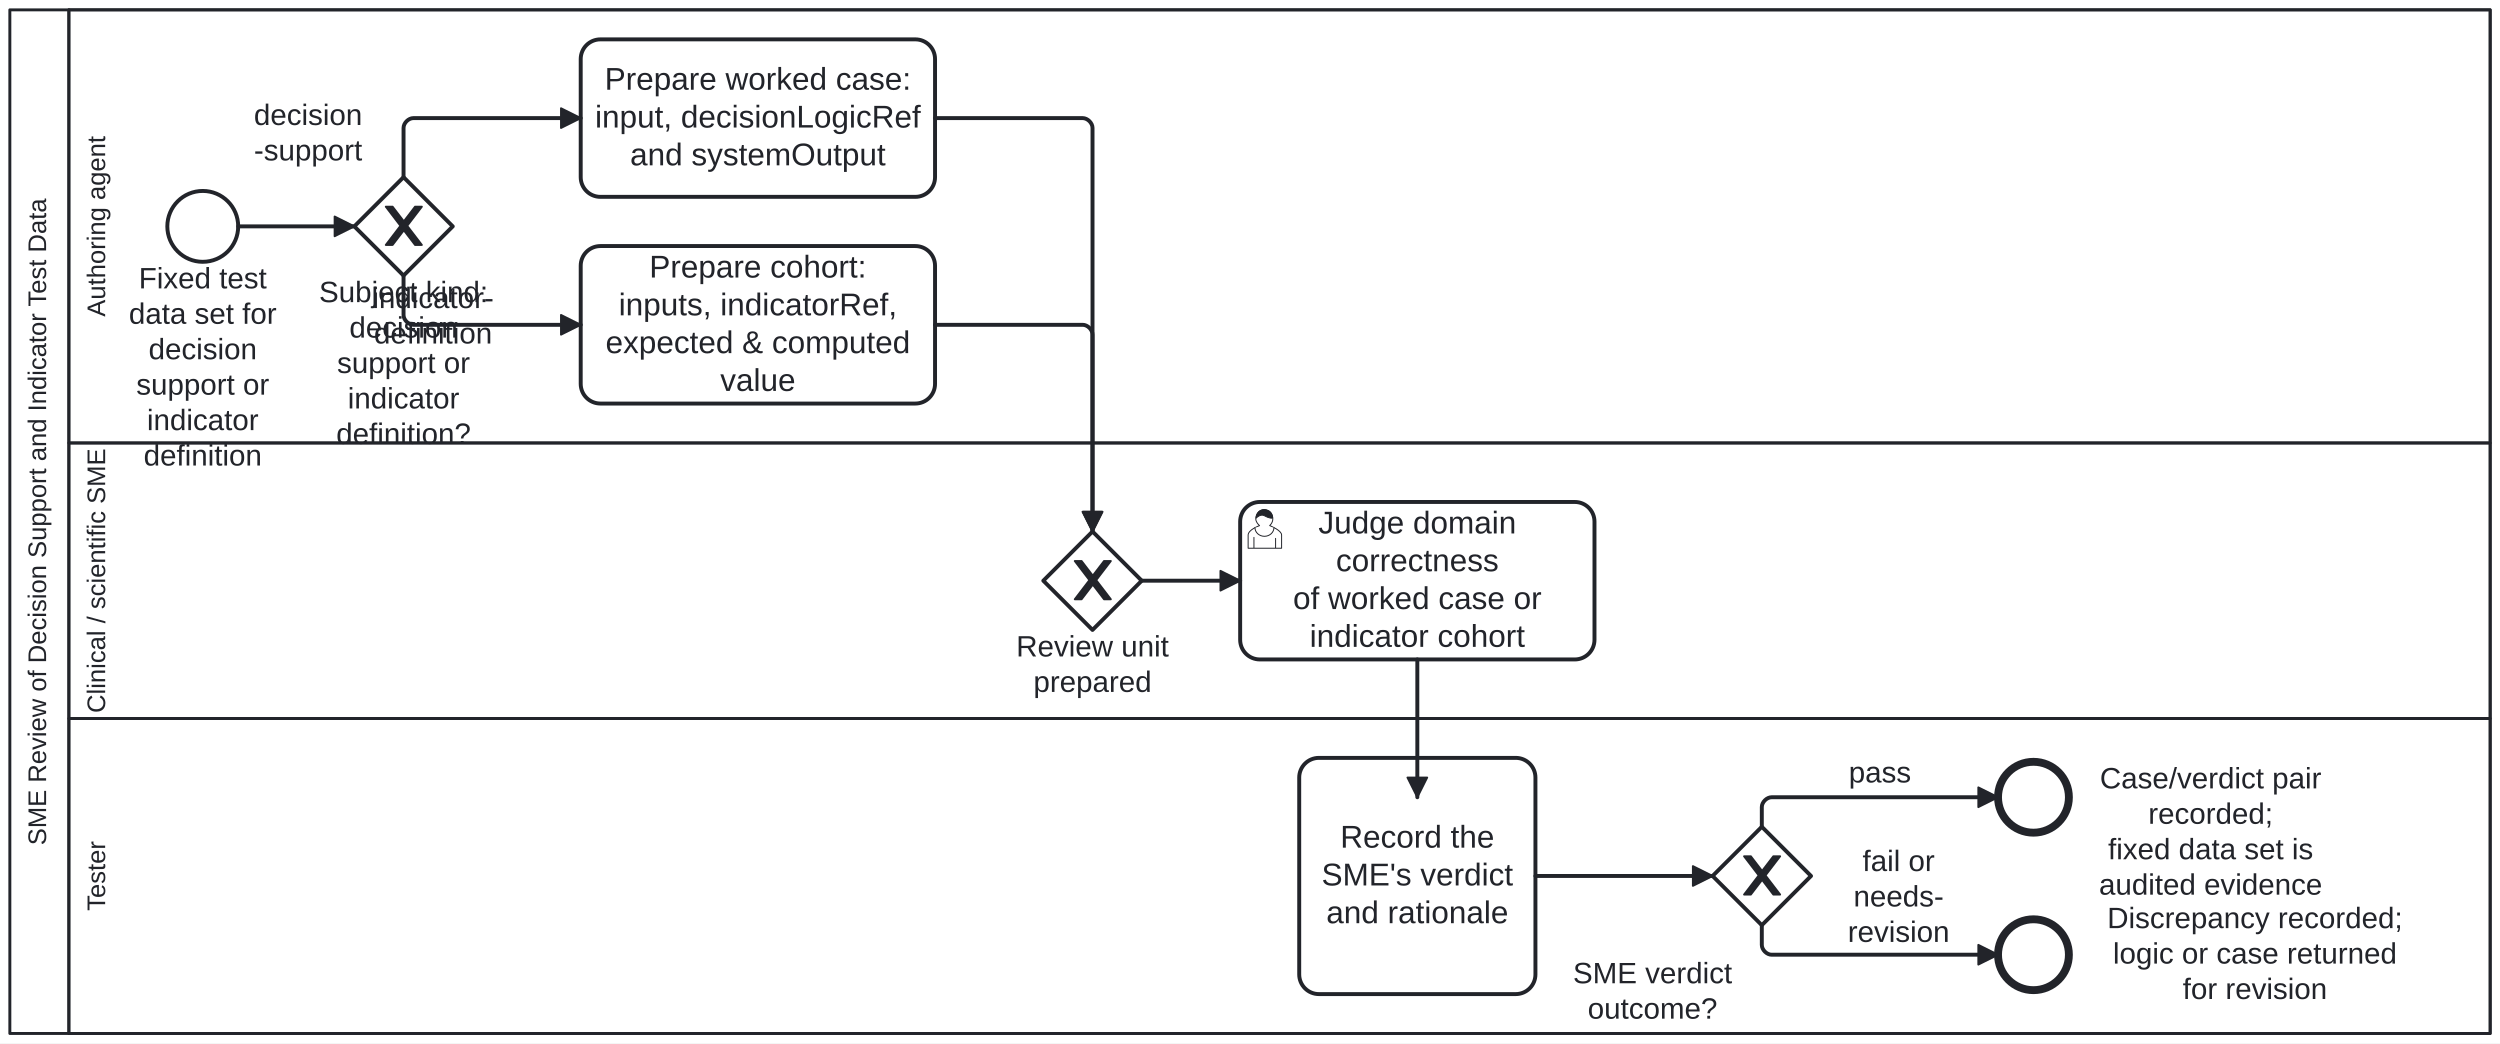
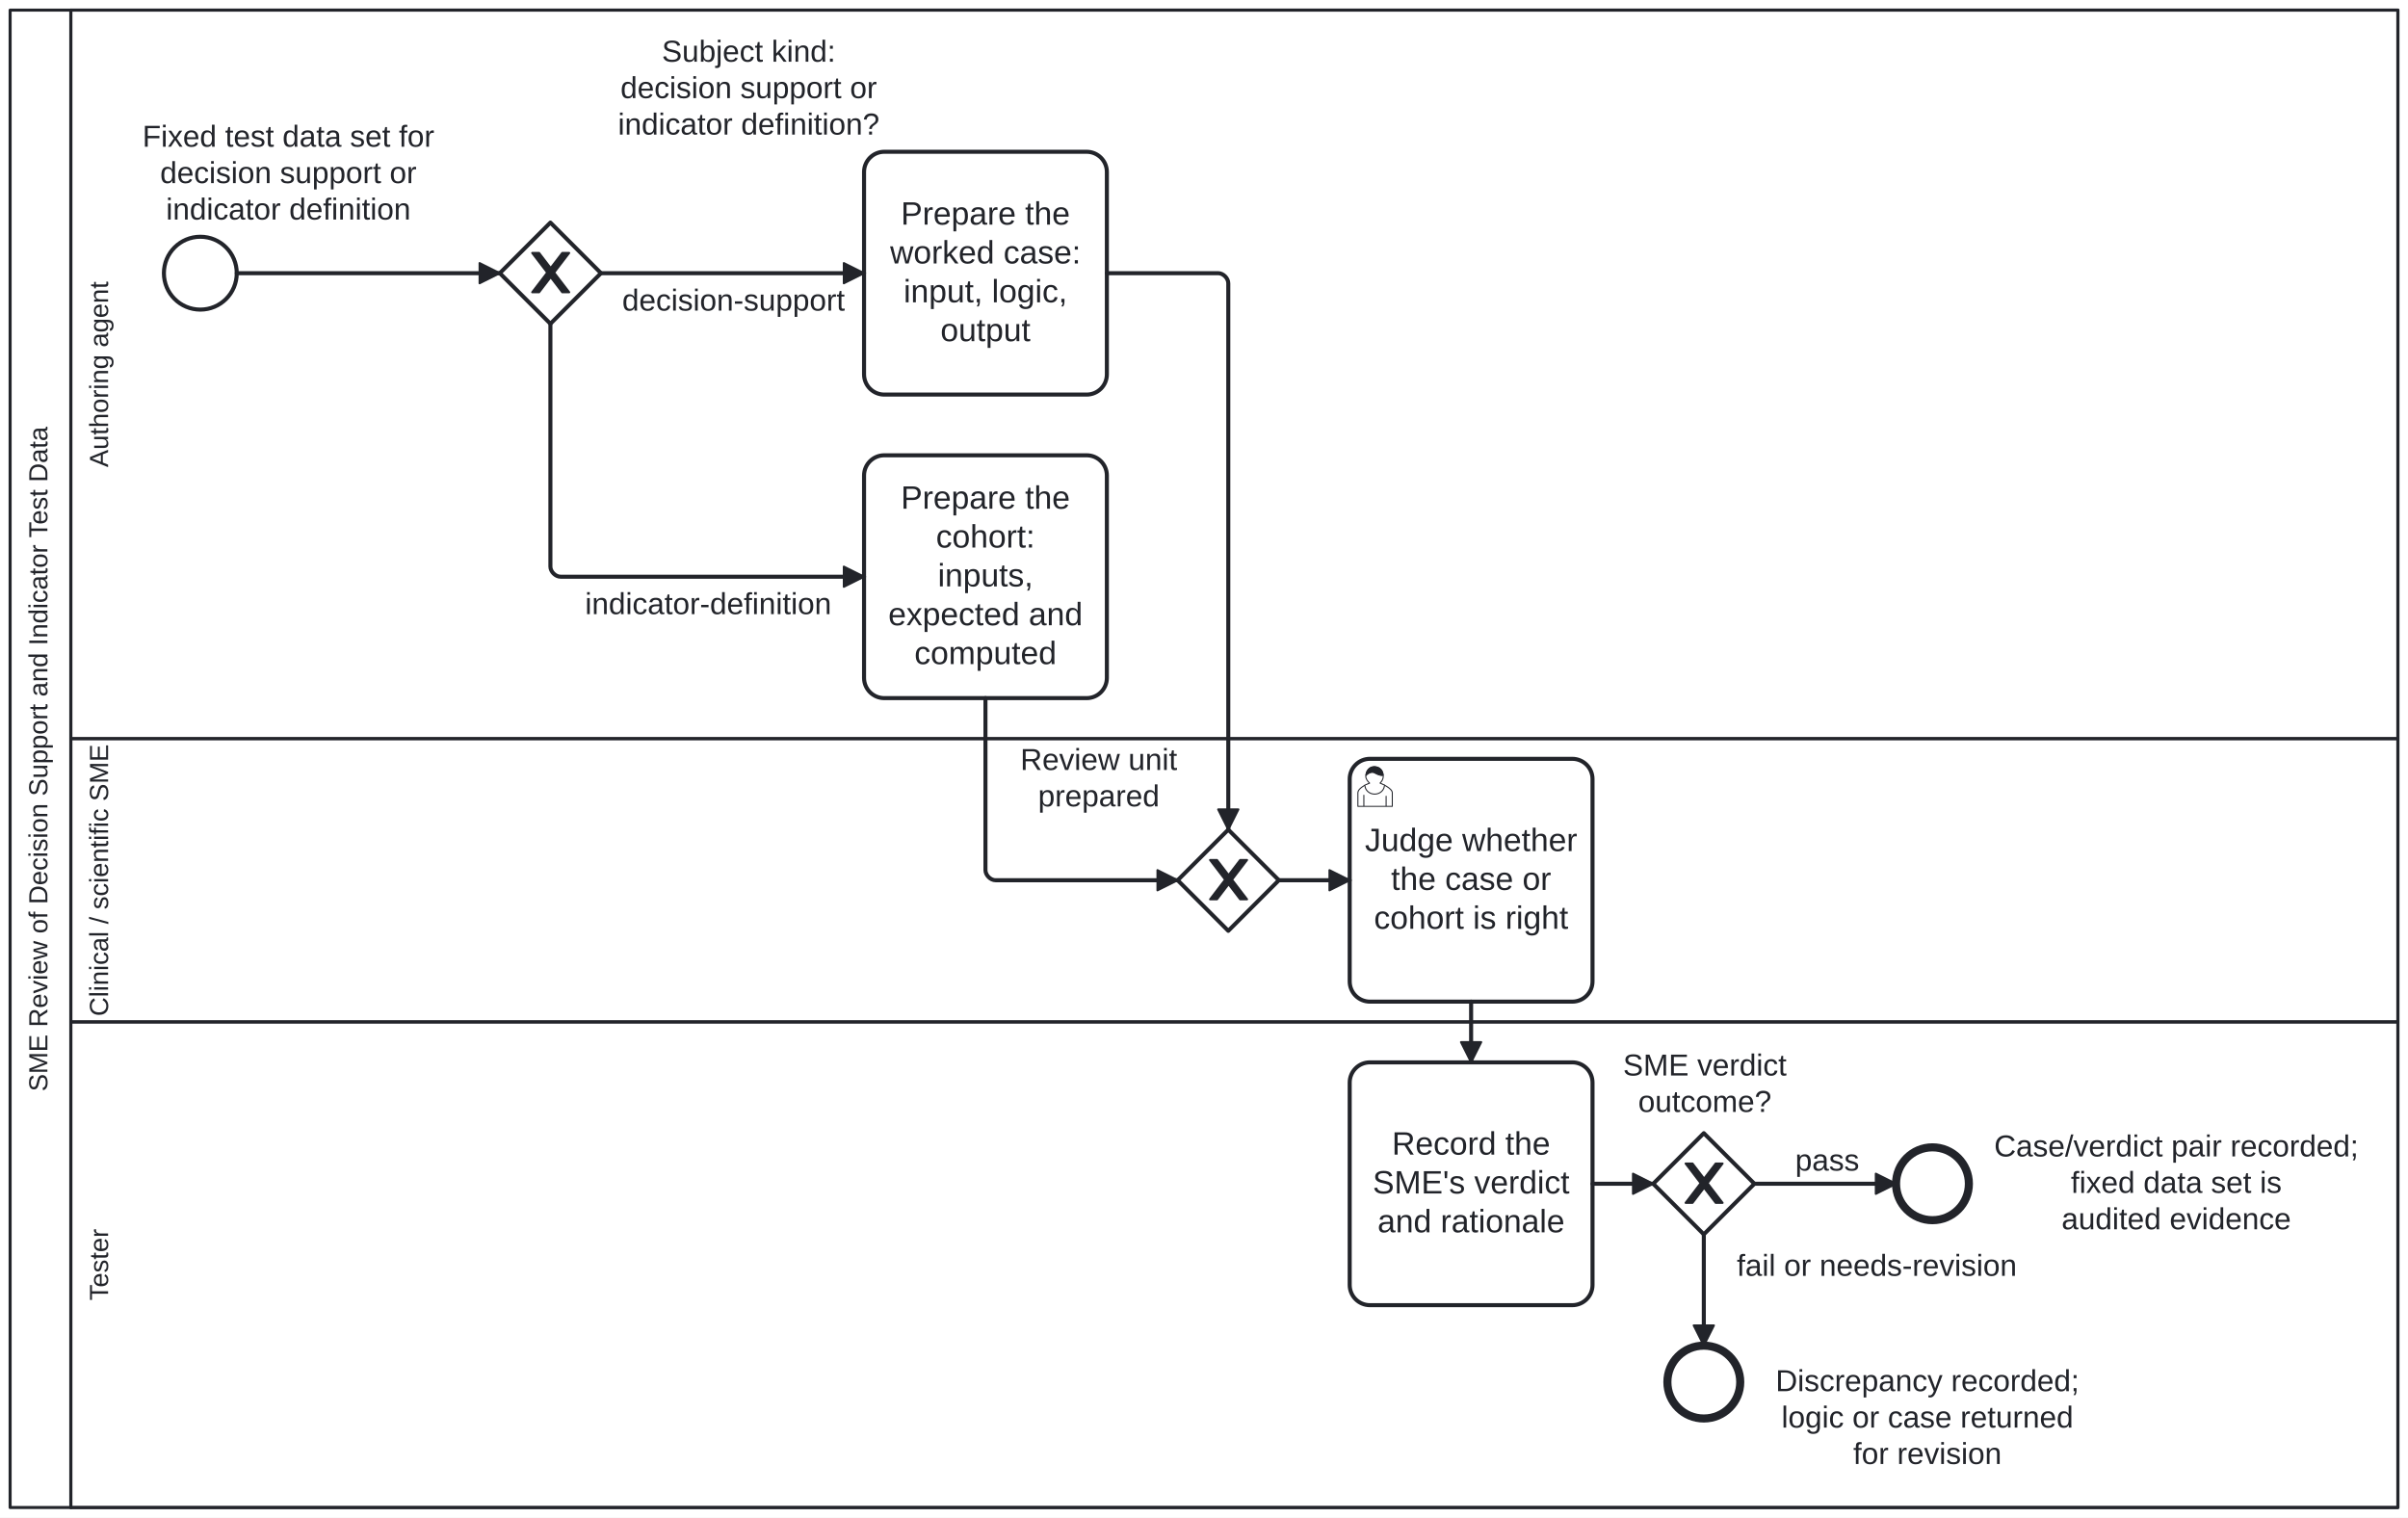
- <svg xmlns="http://www.w3.org/2000/svg" width="100%" style="max-width:100%;height:auto" viewBox="115 55 1270 530" version="1.1">
-   <rect x="115" y="55" width="1270" height="530" fill="#ffffff" />
+ <svg xmlns="http://www.w3.org/2000/svg" width="100%" style="max-width:100%;height:auto" viewBox="155 75 1190 750" version="1.1">
+   <rect x="155" y="75" width="1190" height="750" fill="#ffffff" />
  <g class="djs-group">
-     <g class="djs-element djs-shape" data-element-id="Participant_SmeTestDataReview" style="display: block;" transform="matrix(1 0 0 1 120 60)">
+     <g class="djs-element djs-shape" data-element-id="Participant_SmeTestDataReview" style="display: block;" transform="matrix(1 0 0 1 160 80)">
      <g class="djs-visual">
-         <rect x="0" y="0" width="1260" height="520" rx="0" ry="0" style="stroke-linecap: round; stroke-linejoin: round; stroke: rgb(34, 36, 42); stroke-width: 1.5px; fill: white; fill-opacity: 0.95;" />
-         <path style="fill: none; stroke-linecap: round; stroke-linejoin: round; stroke: rgb(34, 36, 42); stroke-width: 1.5px;" d="M30,0L30,520" />
-         <text lineHeight="1.05" class="djs-label" transform="matrix(-1.83697e-16 -1 1 -1.83697e-16 0 520)" style="font-family: Arial, sans-serif; font-size: 13px; font-weight: normal; fill: rgb(34, 36, 42);">
-           <tspan x="95.615" y="18.413">SME Review of Decision Support and Indicator Test Data</tspan>
+         <rect x="0" y="0" width="1180" height="740" rx="0" ry="0" style="stroke-linecap: round; stroke-linejoin: round; stroke: rgb(34, 36, 42); stroke-width: 1.5px; fill: white; fill-opacity: 0.95;" />
+         <path style="fill: none; stroke-linecap: round; stroke-linejoin: round; stroke: rgb(34, 36, 42); stroke-width: 1.5px;" d="M30,0L30,740" />
+         <text lineHeight="1.05" class="djs-label" transform="matrix(-1.83697e-16 -1 1 -1.83697e-16 0 740)" style="font-family: Arial, sans-serif; font-size: 13px; font-weight: normal; fill: rgb(34, 36, 42);">
+           <tspan x="205.615" y="18.413">SME Review of Decision Support and Indicator Test Data</tspan>
        </text>
      </g>
-       <rect class="djs-hit djs-hit-all" x="0" y="0" width="1260" height="520" style="fill: none; stroke-opacity: 0; stroke: white; stroke-width: 15px;" />
+       <rect class="djs-hit djs-hit-all" x="0" y="0" width="1180" height="740" style="fill: none; stroke-opacity: 0; stroke: white; stroke-width: 15px;" />
    </g>
    <g class="djs-children">
      <g class="djs-group">
-         <g class="djs-element djs-shape" data-element-id="Lane_Record" style="display: block;" transform="matrix(1 0 0 1 150 420)">
-           <g class="djs-visual">
-             <rect x="0" y="0" width="1230" height="160" rx="0" ry="0" style="stroke-linecap: round; stroke-linejoin: round; stroke: rgb(34, 36, 42); stroke-width: 1.5px; fill: white; fill-opacity: 0.25;" />
-             <text lineHeight="1.05" class="djs-label" transform="matrix(-1.83697e-16 -1 1 -1.83697e-16 0 160)" style="font-family: Arial, sans-serif; font-size: 13px; font-weight: normal; fill: rgb(34, 36, 42);">
-               <tspan x="62.3" y="18.413">Tester</tspan>
-             </text>
-           </g>
-           <rect class="djs-hit djs-hit-all" x="0" y="0" width="1230" height="160" style="fill: none; stroke-opacity: 0; stroke: white; stroke-width: 15px;" />
-         </g>
-       </g>
-       <g class="djs-group">
-         <g class="djs-element djs-shape" data-element-id="Lane_SME" style="display: block;" transform="matrix(1 0 0 1 150 280)">
-           <g class="djs-visual">
-             <rect x="0" y="0" width="1230" height="140" rx="0" ry="0" style="stroke-linecap: round; stroke-linejoin: round; stroke: rgb(34, 36, 42); stroke-width: 1.5px; fill: white; fill-opacity: 0.25;" />
+         <g class="djs-element djs-shape" data-element-id="Lane_Record" style="display: block;" transform="matrix(1 0 0 1 190 580)">
+           <g class="djs-visual">
+             <rect x="0" y="0" width="1150" height="240" rx="0" ry="0" style="stroke-linecap: round; stroke-linejoin: round; stroke: rgb(34, 36, 42); stroke-width: 1.5px; fill: white; fill-opacity: 0.25;" />
+             <text lineHeight="1.05" class="djs-label" transform="matrix(-1.83697e-16 -1 1 -1.83697e-16 0 240)" style="font-family: Arial, sans-serif; font-size: 13px; font-weight: normal; fill: rgb(34, 36, 42);">
+               <tspan x="102.3" y="18.413">Tester</tspan>
+             </text>
+           </g>
+           <rect class="djs-hit djs-hit-all" x="0" y="0" width="1150" height="240" style="fill: none; stroke-opacity: 0; stroke: white; stroke-width: 15px;" />
+         </g>
+       </g>
+       <g class="djs-group">
+         <g class="djs-element djs-shape" data-element-id="Lane_SME" style="display: block;" transform="matrix(1 0 0 1 190 440)">
+           <g class="djs-visual">
+             <rect x="0" y="0" width="1150" height="140" rx="0" ry="0" style="stroke-linecap: round; stroke-linejoin: round; stroke: rgb(34, 36, 42); stroke-width: 1.5px; fill: white; fill-opacity: 0.25;" />
            <text lineHeight="1.05" class="djs-label" transform="matrix(-1.83697e-16 -1 1 -1.83697e-16 0 140)" style="font-family: Arial, sans-serif; font-size: 13px; font-weight: normal; fill: rgb(34, 36, 42);">
              <tspan x="2.816" y="18.413">Clinical / scientific SME</tspan>
            </text>
          </g>
-           <rect class="djs-hit djs-hit-all" x="0" y="0" width="1230" height="140" style="fill: none; stroke-opacity: 0; stroke: white; stroke-width: 15px;" />
-         </g>
-       </g>
-       <g class="djs-group">
-         <g class="djs-element djs-shape" data-element-id="Lane_Prepare" style="display: block;" transform="matrix(1 0 0 1 150 60)">
-           <g class="djs-visual">
-             <rect x="0" y="0" width="1230" height="220" rx="0" ry="0" style="stroke-linecap: round; stroke-linejoin: round; stroke: rgb(34, 36, 42); stroke-width: 1.5px; fill: white; fill-opacity: 0.25;" />
-             <text lineHeight="1.05" class="djs-label" transform="matrix(-1.83697e-16 -1 1 -1.83697e-16 0 220)" style="font-family: Arial, sans-serif; font-size: 13px; font-weight: normal; fill: rgb(34, 36, 42);">
-               <tspan x="64.103" y="18.413">Authoring agent</tspan>
-             </text>
-           </g>
-           <rect class="djs-hit djs-hit-all" x="0" y="0" width="1230" height="220" style="fill: none; stroke-opacity: 0; stroke: white; stroke-width: 15px;" />
-         </g>
-       </g>
-       <g class="djs-group">
-         <g class="djs-element djs-shape" data-element-id="Start_SmeReview" style="display: block;" transform="matrix(1 0 0 1 200 152)">
+           <rect class="djs-hit djs-hit-all" x="0" y="0" width="1150" height="140" style="fill: none; stroke-opacity: 0; stroke: white; stroke-width: 15px;" />
+         </g>
+       </g>
+       <g class="djs-group">
+         <g class="djs-element djs-shape" data-element-id="Lane_Prepare" style="display: block;" transform="matrix(1 0 0 1 190 80)">
+           <g class="djs-visual">
+             <rect x="0" y="0" width="1150" height="360" rx="0" ry="0" style="stroke-linecap: round; stroke-linejoin: round; stroke: rgb(34, 36, 42); stroke-width: 1.5px; fill: white; fill-opacity: 0.25;" />
+             <text lineHeight="1.05" class="djs-label" transform="matrix(-1.83697e-16 -1 1 -1.83697e-16 0 360)" style="font-family: Arial, sans-serif; font-size: 13px; font-weight: normal; fill: rgb(34, 36, 42);">
+               <tspan x="134.103" y="18.413">Authoring agent</tspan>
+             </text>
+           </g>
+           <rect class="djs-hit djs-hit-all" x="0" y="0" width="1150" height="360" style="fill: none; stroke-opacity: 0; stroke: white; stroke-width: 15px;" />
+         </g>
+       </g>
+       <g class="djs-group">
+         <g class="djs-element djs-shape" data-element-id="Start_SmeReview" style="display: block;" transform="matrix(1 0 0 1 236 192)">
          <g class="djs-visual">
            <circle cx="18" cy="18" r="18" style="stroke-linecap: round; stroke-linejoin: round; stroke: rgb(34, 36, 42); stroke-width: 2px; fill: white; fill-opacity: 0.95;" />
          </g>
          <rect class="djs-hit djs-hit-all" x="0" y="0" width="36" height="36" style="fill: none; stroke-opacity: 0; stroke: white; stroke-width: 15px;" />
        </g>
      </g>
      <g class="djs-group">
-         <g class="djs-element djs-shape" data-element-id="Start_SmeReview_label" style="display: block;" transform="matrix(1 0 0 1 180 188)">
-           <g class="djs-visual">
-             <text lineHeight="1.2" class="djs-label" style="font-family: Arial, sans-serif; font-size: 15px; font-weight: normal; fill: rgb(34, 36, 42);">
-               <tspan x="5.488" y="13.5">Fixed test </tspan>
-               <tspan x="0.478" y="31.5">data set for</tspan>
-               <tspan x="10.483" y="49.5">decision </tspan>
-               <tspan x="4.232" y="67.5">support or</tspan>
-               <tspan x="9.652" y="85.5">indicator </tspan>
-               <tspan x="7.978" y="103.5">definition</tspan>
-             </text>
-           </g>
-           <rect class="djs-hit djs-hit-all" x="0" y="0" width="76" height="108" style="fill: none; stroke-opacity: 0; stroke: white; stroke-width: 15px;" />
-         </g>
-       </g>
-       <g class="djs-group">
-         <g class="djs-element djs-shape" data-element-id="GW_SubjectKind" style="display: block;" transform="matrix(1 0 0 1 295 145)">
+         <g class="djs-element djs-shape" data-element-id="Start_SmeReview_label" style="display: block;" transform="matrix(1 0 0 1 225 134)">
+           <g class="djs-visual">
+             <text lineHeight="1.2" class="djs-label" style="font-family: Arial, sans-serif; font-size: 15px; font-weight: normal; fill: rgb(34, 36, 42);">
+               <tspan x="0.382" y="13.5">Fixed test data set for</tspan>
+               <tspan x="9.131" y="31.5">decision support or</tspan>
+               <tspan x="12.046" y="49.5">indicator definition</tspan>
+             </text>
+           </g>
+           <rect class="djs-hit djs-hit-all" x="0" y="0" width="145" height="54" style="fill: none; stroke-opacity: 0; stroke: white; stroke-width: 15px;" />
+         </g>
+       </g>
+       <g class="djs-group">
+         <g class="djs-element djs-shape" data-element-id="GW_SubjectKind" style="display: block;" transform="matrix(1 0 0 1 402 185)">
          <g class="djs-visual">
            <polygon points="25,0 50,25 25,50 0,25" style="stroke-linecap: round; stroke-linejoin: round; stroke: rgb(34, 36, 42); stroke-width: 2px; fill: white; fill-opacity: 0.95;" />
            <path d="m 16,15 7.429,9.714 -7.429,9.714 3.429,0 5.714,-7.464 5.714,7.464 3.429,0 -7.429,-9.714 7.429,-9.714 -3.429,0 -5.714,7.464 -5.714,-7.464 -3.429,0 z" style="fill: rgb(34, 36, 42); stroke-linecap: round; stroke-linejoin: round; stroke: rgb(34, 36, 42); stroke-width: 1px;" />
          </g>
          <rect class="djs-hit djs-hit-all" x="0" y="0" width="50" height="50" style="fill: none; stroke-opacity: 0; stroke: white; stroke-width: 15px;" />
        </g>
      </g>
      <g class="djs-group">
-         <g class="djs-element djs-shape" data-element-id="GW_SubjectKind_label" style="display: block;" transform="matrix(1 0 0 1 277 195)">
-           <g class="djs-visual">
-             <text lineHeight="1.2" class="djs-label" style="font-family: Arial, sans-serif; font-size: 15px; font-weight: normal; fill: rgb(34, 36, 42);">
-               <tspan x="0.058" y="13.5">Subject kind:</tspan>
-               <tspan x="15.483" y="31.5">decision </tspan>
-               <tspan x="9.232" y="49.5">support or</tspan>
-               <tspan x="14.652" y="67.5">indicator </tspan>
-               <tspan x="8.807" y="85.5">definition?</tspan>
-             </text>
-           </g>
-           <rect class="djs-hit djs-hit-all" x="0" y="0" width="86" height="90" style="fill: none; stroke-opacity: 0; stroke: white; stroke-width: 15px;" />
-         </g>
-       </g>
-       <g class="djs-group">
-         <g class="djs-element djs-shape" data-element-id="Task_PrepareWorkedCase" style="display: block;" transform="matrix(1 0 0 1 410 75)">
-           <g class="djs-visual">
-             <rect x="0" y="0" width="180" height="80" rx="10" ry="10" style="stroke-linecap: round; stroke-linejoin: round; stroke: rgb(34, 36, 42); stroke-width: 2px; fill: white; fill-opacity: 0.95;" />
+         <g class="djs-element djs-shape" data-element-id="GW_SubjectKind_label" style="display: block;" transform="matrix(1 0 0 1 460 92)">
+           <g class="djs-visual">
+             <text lineHeight="1.2" class="djs-label" style="font-family: Arial, sans-serif; font-size: 15px; font-weight: normal; fill: rgb(34, 36, 42);">
+               <tspan x="22.058" y="13.5">Subject kind:</tspan>
+               <tspan x="1.631" y="31.5">decision support or</tspan>
+               <tspan x="0.375" y="49.5">indicator definition?</tspan>
+             </text>
+           </g>
+           <rect class="djs-hit djs-hit-all" x="0" y="0" width="130" height="54" style="fill: none; stroke-opacity: 0; stroke: white; stroke-width: 15px;" />
+         </g>
+       </g>
+       <g class="djs-group">
+         <g class="djs-element djs-shape" data-element-id="Task_PrepareWorkedCase" style="display: block;" transform="matrix(1 0 0 1 582 150)">
+           <g class="djs-visual">
+             <rect x="0" y="0" width="120" height="120" rx="10" ry="10" style="stroke-linecap: round; stroke-linejoin: round; stroke: rgb(34, 36, 42); stroke-width: 2px; fill: white; fill-opacity: 0.95;" />
            <text lineHeight="1.2" class="djs-label" style="font-family: Arial, sans-serif; font-size: 16px; font-weight: normal; fill: rgb(34, 36, 42);">
-               <tspan x="12.184" y="25.6">Prepare worked case:</tspan>
-               <tspan x="7.281" y="44.8">input, decisionLogicRef</tspan>
-               <tspan x="25.078" y="64">and systemOutput</tspan>
-             </text>
-           </g>
-           <rect class="djs-hit djs-hit-all" x="0" y="0" width="180" height="80" style="fill: none; stroke-opacity: 0; stroke: white; stroke-width: 15px;" />
-         </g>
-       </g>
-       <g class="djs-group">
-         <g class="djs-element djs-shape" data-element-id="Task_PrepareCohort" style="display: block;" transform="matrix(1 0 0 1 410 180)">
-           <g class="djs-visual">
-             <rect x="0" y="0" width="180" height="80" rx="10" ry="10" style="stroke-linecap: round; stroke-linejoin: round; stroke: rgb(34, 36, 42); stroke-width: 2px; fill: white; fill-opacity: 0.95;" />
+               <tspan x="18.195" y="36">Prepare the </tspan>
+               <tspan x="12.867" y="55.2">worked case: </tspan>
+               <tspan x="19.531" y="74.4">input, logic, </tspan>
+               <tspan x="37.758" y="93.6">output</tspan>
+             </text>
+           </g>
+           <rect class="djs-hit djs-hit-all" x="0" y="0" width="120" height="120" style="fill: none; stroke-opacity: 0; stroke: white; stroke-width: 15px;" />
+         </g>
+       </g>
+       <g class="djs-group">
+         <g class="djs-element djs-shape" data-element-id="Task_PrepareCohort" style="display: block;" transform="matrix(1 0 0 1 582 300)">
+           <g class="djs-visual">
+             <rect x="0" y="0" width="120" height="120" rx="10" ry="10" style="stroke-linecap: round; stroke-linejoin: round; stroke: rgb(34, 36, 42); stroke-width: 2px; fill: white; fill-opacity: 0.95;" />
            <text lineHeight="1.2" class="djs-label" style="font-family: Arial, sans-serif; font-size: 16px; font-weight: normal; fill: rgb(34, 36, 42);">
-               <tspan x="34.859" y="16">Prepare cohort:</tspan>
-               <tspan x="19.297" y="35.2">inputs, indicatorRef,</tspan>
-               <tspan x="12.617" y="54.4">expected &amp; computed </tspan>
-               <tspan x="70.875" y="73.6">value</tspan>
-             </text>
-           </g>
-           <rect class="djs-hit djs-hit-all" x="0" y="0" width="180" height="80" style="fill: none; stroke-opacity: 0; stroke: white; stroke-width: 15px;" />
-         </g>
-       </g>
-       <g class="djs-group">
-         <g class="djs-element djs-shape" data-element-id="GW_ReadyForSme" style="display: block;" transform="matrix(1 0 0 1 645 325)">
+               <tspan x="18.195" y="26.4">Prepare the </tspan>
+               <tspan x="35.543" y="45.6">cohort: </tspan>
+               <tspan x="36.43" y="64.8">inputs, </tspan>
+               <tspan x="11.961" y="84">expected and </tspan>
+               <tspan x="24.867" y="103.2">computed</tspan>
+             </text>
+           </g>
+           <rect class="djs-hit djs-hit-all" x="0" y="0" width="120" height="120" style="fill: none; stroke-opacity: 0; stroke: white; stroke-width: 15px;" />
+         </g>
+       </g>
+       <g class="djs-group">
+         <g class="djs-element djs-shape" data-element-id="GW_ReadyForSme" style="display: block;" transform="matrix(1 0 0 1 737 485)">
          <g class="djs-visual">
            <polygon points="25,0 50,25 25,50 0,25" style="stroke-linecap: round; stroke-linejoin: round; stroke: rgb(34, 36, 42); stroke-width: 2px; fill: white; fill-opacity: 0.95;" />
            <path d="m 16,15 7.429,9.714 -7.429,9.714 3.429,0 5.714,-7.464 5.714,7.464 3.429,0 -7.429,-9.714 7.429,-9.714 -3.429,0 -5.714,7.464 -5.714,-7.464 -3.429,0 z" style="fill: rgb(34, 36, 42); stroke-linecap: round; stroke-linejoin: round; stroke: rgb(34, 36, 42); stroke-width: 1px;" />
          </g>
          <rect class="djs-hit djs-hit-all" x="0" y="0" width="50" height="50" style="fill: none; stroke-opacity: 0; stroke: white; stroke-width: 15px;" />
        </g>
      </g>
      <g class="djs-group">
-         <g class="djs-element djs-shape" data-element-id="GW_ReadyForSme_label" style="display: block;" transform="matrix(1 0 0 1 631 375)">
+         <g class="djs-element djs-shape" data-element-id="GW_ReadyForSme_label" style="display: block;" transform="matrix(1 0 0 1 659 442)">
          <g class="djs-visual">
            <text lineHeight="1.2" class="djs-label" style="font-family: Arial, sans-serif; font-size: 15px; font-weight: normal; fill: rgb(34, 36, 42);">
              <tspan x="0.233" y="13.5">Review unit</tspan>
              <tspan x="8.978" y="31.5">prepared</tspan>
            </text>
          </g>
          <rect class="djs-hit djs-hit-all" x="0" y="0" width="78" height="36" style="fill: none; stroke-opacity: 0; stroke: white; stroke-width: 15px;" />
        </g>
      </g>
      <g class="djs-group">
-         <g class="djs-element djs-shape" data-element-id="Task_SmeJudge" style="display: block;" transform="matrix(1 0 0 1 745 310)">
-           <g class="djs-visual">
-             <rect x="0" y="0" width="180" height="80" rx="10" ry="10" style="stroke-linecap: round; stroke-linejoin: round; stroke: rgb(34, 36, 42); stroke-width: 2px; fill: white; fill-opacity: 0.95;" />
+         <g class="djs-element djs-shape" data-element-id="Task_SmeJudge" style="display: block;" transform="matrix(1 0 0 1 822 450)">
+           <g class="djs-visual">
+             <rect x="0" y="0" width="120" height="120" rx="10" ry="10" style="stroke-linecap: round; stroke-linejoin: round; stroke: rgb(34, 36, 42); stroke-width: 2px; fill: white; fill-opacity: 0.95;" />
            <text lineHeight="1.2" class="djs-label" style="font-family: Arial, sans-serif; font-size: 16px; font-weight: normal; fill: rgb(34, 36, 42);">
-               <tspan x="39.742" y="16">Judge domain </tspan>
-               <tspan x="48.652" y="35.2">correctness</tspan>
-               <tspan x="26.859" y="54.4">of worked case or</tspan>
-               <tspan x="35.305" y="73.6">indicator cohort</tspan>
+               <tspan x="7.52" y="45.6">Judge whether </tspan>
+               <tspan x="20.422" y="64.8">the case or </tspan>
+               <tspan x="11.98" y="84">cohort is right</tspan>
            </text>
            <path d="m 15,12 c 0.909,-0.845 1.594,-2.049 1.594,-3.385 0,-2.554 -1.805,-4.622 -4.357,-4.622 -2.552,0 -4.288,2.068 -4.288,4.622 0,1.348 0.974,2.562 1.896,3.405 -0.529,0.187 -5.669,2.097 -5.794,4.756 v 6.718 h 17 v -6.718 c 0,-2.298 -5.528,-4.595 -6.051,-4.776 zm -8,6 l 0,5.5 m 11,0 l 0,-5" style="fill: white; stroke-linecap: round; stroke-linejoin: round; stroke: rgb(34, 36, 42); stroke-width: 0.5px;" />
            <path d="m 15,12 m 2.162,1.009 c 0,2.447 -2.158,4.431 -4.821,4.431 -2.665,0 -4.822,-1.981 -4.822,-4.431 " style="fill: white; stroke-linecap: round; stroke-linejoin: round; stroke: rgb(34, 36, 42); stroke-width: 0.5px;" />
            <path d="m 15,12 m -6.9,-3.80 c 0,0 2.251,-2.358 4.274,-1.177 2.024,1.181 4.221,1.537 4.124,0.965 -0.098,-0.57 -0.117,-3.791 -4.191,-4.136 -3.575,0.001 -4.208,3.367 -4.207,4.348 z" style="fill: rgb(34, 36, 42); stroke-linecap: round; stroke-linejoin: round; stroke: rgb(34, 36, 42); stroke-width: 0.5px;" />
          </g>
-           <rect class="djs-hit djs-hit-all" x="0" y="0" width="180" height="80" style="fill: none; stroke-opacity: 0; stroke: white; stroke-width: 15px;" />
-         </g>
-       </g>
-       <g class="djs-group">
-         <g class="djs-element djs-shape" data-element-id="Task_RecordCaseVerdict" style="display: block;" transform="matrix(1 0 0 1 775 440)">
+           <rect class="djs-hit djs-hit-all" x="0" y="0" width="120" height="120" style="fill: none; stroke-opacity: 0; stroke: white; stroke-width: 15px;" />
+         </g>
+       </g>
+       <g class="djs-group">
+         <g class="djs-element djs-shape" data-element-id="Task_RecordCaseVerdict" style="display: block;" transform="matrix(1 0 0 1 822 600)">
          <g class="djs-visual">
            <rect x="0" y="0" width="120" height="120" rx="10" ry="10" style="stroke-linecap: round; stroke-linejoin: round; stroke: rgb(34, 36, 42); stroke-width: 2px; fill: white; fill-opacity: 0.95;" />
            <text lineHeight="1.2" class="djs-label" style="font-family: Arial, sans-serif; font-size: 16px; font-weight: normal; fill: rgb(34, 36, 42);">
              <tspan x="20.867" y="45.6">Record the </tspan>
              <tspan x="11.352" y="64.8">SME's verdict </tspan>
              <tspan x="13.742" y="84">and rationale</tspan>
            </text>
          </g>
          <rect class="djs-hit djs-hit-all" x="0" y="0" width="120" height="120" style="fill: none; stroke-opacity: 0; stroke: white; stroke-width: 15px;" />
        </g>
      </g>
      <g class="djs-group">
-         <g class="djs-element djs-shape" data-element-id="GW_VerdictOutcome" style="display: block;" transform="matrix(1 0 0 1 985 475)">
+         <g class="djs-element djs-shape" data-element-id="GW_VerdictOutcome" style="display: block;" transform="matrix(1 0 0 1 972 635)">
          <g class="djs-visual">
            <polygon points="25,0 50,25 25,50 0,25" style="stroke-linecap: round; stroke-linejoin: round; stroke: rgb(34, 36, 42); stroke-width: 2px; fill: white; fill-opacity: 0.95;" />
            <path d="m 16,15 7.429,9.714 -7.429,9.714 3.429,0 5.714,-7.464 5.714,7.464 3.429,0 -7.429,-9.714 7.429,-9.714 -3.429,0 -5.714,7.464 -5.714,-7.464 -3.429,0 z" style="fill: rgb(34, 36, 42); stroke-linecap: round; stroke-linejoin: round; stroke: rgb(34, 36, 42); stroke-width: 1px;" />
          </g>
          <rect class="djs-hit djs-hit-all" x="0" y="0" width="50" height="50" style="fill: none; stroke-opacity: 0; stroke: white; stroke-width: 15px;" />
        </g>
      </g>
      <g class="djs-group">
-         <g class="djs-element djs-shape" data-element-id="GW_VerdictOutcome_label" style="display: block;" transform="matrix(1 0 0 1 914 541)">
+         <g class="djs-element djs-shape" data-element-id="GW_VerdictOutcome_label" style="display: block;" transform="matrix(1 0 0 1 957 593)">
          <g class="djs-visual">
            <text lineHeight="1.2" class="djs-label" style="font-family: Arial, sans-serif; font-size: 15px; font-weight: normal; fill: rgb(34, 36, 42);">
              <tspan x="0.074" y="13.5">SME verdict</tspan>
              <tspan x="7.563" y="31.5">outcome?</tspan>
            </text>
          </g>
          <rect class="djs-hit djs-hit-all" x="0" y="0" width="81" height="36" style="fill: none; stroke-opacity: 0; stroke: white; stroke-width: 15px;" />
        </g>
      </g>
      <g class="djs-group">
-         <g class="djs-element djs-shape" data-element-id="End_Reviewed" style="display: block;" transform="matrix(1 0 0 1 1130 442)">
+         <g class="djs-element djs-shape" data-element-id="End_Reviewed" style="display: block;" transform="matrix(1 0 0 1 1092 642)">
          <g class="djs-visual">
            <circle cx="18" cy="18" r="18" style="stroke-linecap: round; stroke-linejoin: round; stroke: rgb(34, 36, 42); stroke-width: 4px; fill: white; fill-opacity: 0.95;" />
          </g>
          <rect class="djs-hit djs-hit-all" x="0" y="0" width="36" height="36" style="fill: none; stroke-opacity: 0; stroke: white; stroke-width: 15px;" />
        </g>
      </g>
      <g class="djs-group">
-         <g class="djs-element djs-shape" data-element-id="End_Reviewed_label" style="display: block;" transform="matrix(1 0 0 1 1181 442)">
-           <g class="djs-visual">
-             <text lineHeight="1.2" class="djs-label" style="font-family: Arial, sans-serif; font-size: 15px; font-weight: normal; fill: rgb(34, 36, 42);">
-               <tspan x="0.728" y="13.5">Case/verdict pair</tspan>
-               <tspan x="25.315" y="31.5">recorded;</tspan>
-               <tspan x="4.888" y="49.5">fixed data set is</tspan>
-               <tspan x="0.289" y="67.5">audited evidence</tspan>
-             </text>
-           </g>
-           <rect class="djs-hit djs-hit-all" x="0" y="0" width="114" height="72" style="fill: none; stroke-opacity: 0; stroke: white; stroke-width: 15px;" />
-         </g>
-       </g>
-       <g class="djs-group">
-         <g class="djs-element djs-shape" data-element-id="End_NeedsRevision" style="display: block;" transform="matrix(1 0 0 1 1130 522)">
+         <g class="djs-element djs-shape" data-element-id="End_Reviewed_label" style="display: block;" transform="matrix(1 0 0 1 1140 633)">
+           <g class="djs-visual">
+             <text lineHeight="1.2" class="djs-label" style="font-family: Arial, sans-serif; font-size: 15px; font-weight: normal; fill: rgb(34, 36, 42);">
+               <tspan x="0.46" y="13.5">Case/verdict pair recorded;</tspan>
+               <tspan x="38.388" y="31.5">fixed data set is</tspan>
+               <tspan x="33.789" y="49.5">audited evidence</tspan>
+             </text>
+           </g>
+           <rect class="djs-hit djs-hit-all" x="0" y="0" width="181" height="54" style="fill: none; stroke-opacity: 0; stroke: white; stroke-width: 15px;" />
+         </g>
+       </g>
+       <g class="djs-group">
+         <g class="djs-element djs-shape" data-element-id="End_NeedsRevision" style="display: block;" transform="matrix(1 0 0 1 979 740)">
          <g class="djs-visual">
            <circle cx="18" cy="18" r="18" style="stroke-linecap: round; stroke-linejoin: round; stroke: rgb(34, 36, 42); stroke-width: 4px; fill: white; fill-opacity: 0.95;" />
          </g>
          <rect class="djs-hit djs-hit-all" x="0" y="0" width="36" height="36" style="fill: none; stroke-opacity: 0; stroke: white; stroke-width: 15px;" />
        </g>
      </g>
      <g class="djs-group">
-         <g class="djs-element djs-shape" data-element-id="End_NeedsRevision_label" style="display: block;" transform="matrix(1 0 0 1 1185 513)">
+         <g class="djs-element djs-shape" data-element-id="End_NeedsRevision_label" style="display: block;" transform="matrix(1 0 0 1 1032 749)">
          <g class="djs-visual">
            <text lineHeight="1.2" class="djs-label" style="font-family: Arial, sans-serif; font-size: 15px; font-weight: normal; fill: rgb(34, 36, 42);">
              <tspan x="0.467" y="13.5">Discrepancy recorded;</tspan>
              <tspan x="3.378" y="31.5">logic or case returned</tspan>
              <tspan x="38.82" y="49.5">for revision</tspan>
            </text>
          </g>
          <rect class="djs-hit djs-hit-all" x="0" y="0" width="151" height="54" style="fill: none; stroke-opacity: 0; stroke: white; stroke-width: 15px;" />
        </g>
      </g>
      <g class="djs-group">
        <g class="djs-element djs-connection" data-element-id="Flow_1" style="display: block;">
          <g class="djs-visual">
            <defs>
              <marker id="bpmn-marker-1" viewBox="0 0 20 20" refX="11" refY="10" markerWidth="10" markerHeight="10" orient="auto">
                <path d="M 1 5 L 11 10 L 1 15 Z" style="stroke-linecap: round; stroke-linejoin: round; stroke: rgb(34, 36, 42); stroke-width: 1px; fill: rgb(34, 36, 42);" />
              </marker>
            </defs>
-             <path data-corner-radius="5" style="fill: none; stroke-linecap: round; stroke-linejoin: round; stroke: rgb(34, 36, 42); stroke-width: 2px; marker-end: url('#bpmn-marker-1');" d="M236,170L295,170" />
-           </g>
-           <path d="M236,170L295,170" class="djs-hit djs-hit-stroke" style="fill: none; stroke-opacity: 0; stroke: white; stroke-width: 15px;" />
+             <path data-corner-radius="5" style="fill: none; stroke-linecap: round; stroke-linejoin: round; stroke: rgb(34, 36, 42); stroke-width: 2px; marker-end: url('#bpmn-marker-1');" d="M272,210L402,210" />
+           </g>
+           <path d="M272,210L402,210" class="djs-hit djs-hit-stroke" style="fill: none; stroke-opacity: 0; stroke: white; stroke-width: 15px;" />
        </g>
      </g>
      <g class="djs-group">
        <g class="djs-element djs-connection" data-element-id="Flow_DecisionSupport" style="display: block;">
          <g class="djs-visual">
            <defs>
              <marker id="bpmn-marker-2" viewBox="0 0 20 20" refX="11" refY="10" markerWidth="10" markerHeight="10" orient="auto">
                <path d="M 1 5 L 11 10 L 1 15 Z" style="stroke-linecap: round; stroke-linejoin: round; stroke: rgb(34, 36, 42); stroke-width: 1px; fill: rgb(34, 36, 42);" />
              </marker>
            </defs>
-             <path data-corner-radius="5" style="fill: none; stroke-linecap: round; stroke-linejoin: round; stroke: rgb(34, 36, 42); stroke-width: 2px; marker-end: url('#bpmn-marker-2');" d="M320,145L320,120C320,117.5,322.5,115,325,115L410,115" />
-           </g>
-           <path d="M320,145L320,115L410,115" class="djs-hit djs-hit-stroke" style="fill: none; stroke-opacity: 0; stroke: white; stroke-width: 15px;" />
-         </g>
-       </g>
-       <g class="djs-group">
-         <g class="djs-element djs-shape" data-element-id="Flow_DecisionSupport_label" style="display: block;" transform="matrix(1 0 0 1 241 105)">
-           <g class="djs-visual">
-             <text lineHeight="1.2" class="djs-label" style="font-family: Arial, sans-serif; font-size: 15px; font-weight: normal; fill: rgb(34, 36, 42);">
-               <tspan x="2.983" y="13.5">decision</tspan>
-               <tspan x="2.987" y="31.5">-support</tspan>
-             </text>
-           </g>
-           <rect class="djs-hit djs-hit-all" x="0" y="0" width="61" height="36" style="fill: none; stroke-opacity: 0; stroke: white; stroke-width: 15px;" />
+             <path data-corner-radius="5" style="fill: none; stroke-linecap: round; stroke-linejoin: round; stroke: rgb(34, 36, 42); stroke-width: 2px; marker-end: url('#bpmn-marker-2');" d="M452,210L582,210" />
+           </g>
+           <path d="M452,210L582,210" class="djs-hit djs-hit-stroke" style="fill: none; stroke-opacity: 0; stroke: white; stroke-width: 15px;" />
+         </g>
+       </g>
+       <g class="djs-group">
+         <g class="djs-element djs-shape" data-element-id="Flow_DecisionSupport_label" style="display: block;" transform="matrix(1 0 0 1 462 215)">
+           <g class="djs-visual">
+             <text lineHeight="1.2" class="djs-label" style="font-family: Arial, sans-serif; font-size: 15px; font-weight: normal; fill: rgb(34, 36, 42);">
+               <tspan x="0.469" y="13.5">decision-support</tspan>
+             </text>
+           </g>
+           <rect class="djs-hit djs-hit-all" x="0" y="0" width="111" height="18" style="fill: none; stroke-opacity: 0; stroke: white; stroke-width: 15px;" />
        </g>
      </g>
      <g class="djs-group">
        <g class="djs-element djs-connection" data-element-id="Flow_Indicator" style="display: block;">
          <g class="djs-visual">
            <defs>
              <marker id="bpmn-marker-3" viewBox="0 0 20 20" refX="11" refY="10" markerWidth="10" markerHeight="10" orient="auto">
                <path d="M 1 5 L 11 10 L 1 15 Z" style="stroke-linecap: round; stroke-linejoin: round; stroke: rgb(34, 36, 42); stroke-width: 1px; fill: rgb(34, 36, 42);" />
              </marker>
            </defs>
-             <path data-corner-radius="5" style="fill: none; stroke-linecap: round; stroke-linejoin: round; stroke: rgb(34, 36, 42); stroke-width: 2px; marker-end: url('#bpmn-marker-3');" d="M320,195L320,215C320,217.5,322.5,220,325,220L410,220" />
-           </g>
-           <path d="M320,195L320,220L410,220" class="djs-hit djs-hit-stroke" style="fill: none; stroke-opacity: 0; stroke: white; stroke-width: 15px;" />
-         </g>
-       </g>
-       <g class="djs-group">
-         <g class="djs-element djs-shape" data-element-id="Flow_Indicator_label" style="display: block;" transform="matrix(1 0 0 1 304 198)">
-           <g class="djs-visual">
-             <text lineHeight="1.2" class="djs-label" style="font-family: Arial, sans-serif; font-size: 15px; font-weight: normal; fill: rgb(34, 36, 42);">
-               <tspan x="0.154" y="13.5">indicator-</tspan>
-               <tspan x="0.978" y="31.5">definition</tspan>
-             </text>
-           </g>
-           <rect class="djs-hit djs-hit-all" x="0" y="0" width="62" height="36" style="fill: none; stroke-opacity: 0; stroke: white; stroke-width: 15px;" />
+             <path data-corner-radius="5" style="fill: none; stroke-linecap: round; stroke-linejoin: round; stroke: rgb(34, 36, 42); stroke-width: 2px; marker-end: url('#bpmn-marker-3');" d="M427,235L427,355C427,357.5,429.5,360,432,360L582,360" />
+           </g>
+           <path d="M427,235L427,360L582,360" class="djs-hit djs-hit-stroke" style="fill: none; stroke-opacity: 0; stroke: white; stroke-width: 15px;" />
+         </g>
+       </g>
+       <g class="djs-group">
+         <g class="djs-element djs-shape" data-element-id="Flow_Indicator_label" style="display: block;" transform="matrix(1 0 0 1 444 365)">
+           <g class="djs-visual">
+             <text lineHeight="1.2" class="djs-label" style="font-family: Arial, sans-serif; font-size: 15px; font-weight: normal; fill: rgb(34, 36, 42);">
+               <tspan x="0.132" y="13.5">indicator-definition</tspan>
+             </text>
+           </g>
+           <rect class="djs-hit djs-hit-all" x="0" y="0" width="122" height="18" style="fill: none; stroke-opacity: 0; stroke: white; stroke-width: 15px;" />
        </g>
      </g>
      <g class="djs-group">
        <g class="djs-element djs-connection" data-element-id="Flow_2" style="display: block;">
          <g class="djs-visual">
            <defs>
              <marker id="bpmn-marker-4" viewBox="0 0 20 20" refX="11" refY="10" markerWidth="10" markerHeight="10" orient="auto">
                <path d="M 1 5 L 11 10 L 1 15 Z" style="stroke-linecap: round; stroke-linejoin: round; stroke: rgb(34, 36, 42); stroke-width: 1px; fill: rgb(34, 36, 42);" />
              </marker>
            </defs>
-             <path data-corner-radius="5" style="fill: none; stroke-linecap: round; stroke-linejoin: round; stroke: rgb(34, 36, 42); stroke-width: 2px; marker-end: url('#bpmn-marker-4');" d="M590,115L665,115C667.5,115,670,117.5,670,120L670,325" />
-           </g>
-           <path d="M590,115L670,115L670,325" class="djs-hit djs-hit-stroke" style="fill: none; stroke-opacity: 0; stroke: white; stroke-width: 15px;" />
+             <path data-corner-radius="5" style="fill: none; stroke-linecap: round; stroke-linejoin: round; stroke: rgb(34, 36, 42); stroke-width: 2px; marker-end: url('#bpmn-marker-4');" d="M702,210L757,210C759.5,210,762,212.5,762,215L762,485" />
+           </g>
+           <path d="M702,210L762,210L762,485" class="djs-hit djs-hit-stroke" style="fill: none; stroke-opacity: 0; stroke: white; stroke-width: 15px;" />
        </g>
      </g>
      <g class="djs-group">
        <g class="djs-element djs-connection" data-element-id="Flow_3" style="display: block;">
          <g class="djs-visual">
            <defs>
              <marker id="bpmn-marker-5" viewBox="0 0 20 20" refX="11" refY="10" markerWidth="10" markerHeight="10" orient="auto">
                <path d="M 1 5 L 11 10 L 1 15 Z" style="stroke-linecap: round; stroke-linejoin: round; stroke: rgb(34, 36, 42); stroke-width: 1px; fill: rgb(34, 36, 42);" />
              </marker>
            </defs>
-             <path data-corner-radius="5" style="fill: none; stroke-linecap: round; stroke-linejoin: round; stroke: rgb(34, 36, 42); stroke-width: 2px; marker-end: url('#bpmn-marker-5');" d="M590,220L665,220C667.5,220,670,222.5,670,225L670,325" />
-           </g>
-           <path d="M590,220L670,220L670,325" class="djs-hit djs-hit-stroke" style="fill: none; stroke-opacity: 0; stroke: white; stroke-width: 15px;" />
+             <path data-corner-radius="5" style="fill: none; stroke-linecap: round; stroke-linejoin: round; stroke: rgb(34, 36, 42); stroke-width: 2px; marker-end: url('#bpmn-marker-5');" d="M642,420L642,505C642,507.5,644.5,510,647,510L737,510" />
+           </g>
+           <path d="M642,420L642,510L737,510" class="djs-hit djs-hit-stroke" style="fill: none; stroke-opacity: 0; stroke: white; stroke-width: 15px;" />
        </g>
      </g>
      <g class="djs-group">
        <g class="djs-element djs-connection" data-element-id="Flow_4" style="display: block;">
          <g class="djs-visual">
            <defs>
              <marker id="bpmn-marker-6" viewBox="0 0 20 20" refX="11" refY="10" markerWidth="10" markerHeight="10" orient="auto">
                <path d="M 1 5 L 11 10 L 1 15 Z" style="stroke-linecap: round; stroke-linejoin: round; stroke: rgb(34, 36, 42); stroke-width: 1px; fill: rgb(34, 36, 42);" />
              </marker>
            </defs>
-             <path data-corner-radius="5" style="fill: none; stroke-linecap: round; stroke-linejoin: round; stroke: rgb(34, 36, 42); stroke-width: 2px; marker-end: url('#bpmn-marker-6');" d="M695,350L745,350" />
-           </g>
-           <path d="M695,350L745,350" class="djs-hit djs-hit-stroke" style="fill: none; stroke-opacity: 0; stroke: white; stroke-width: 15px;" />
+             <path data-corner-radius="5" style="fill: none; stroke-linecap: round; stroke-linejoin: round; stroke: rgb(34, 36, 42); stroke-width: 2px; marker-end: url('#bpmn-marker-6');" d="M787,510L822,510" />
+           </g>
+           <path d="M787,510L822,510" class="djs-hit djs-hit-stroke" style="fill: none; stroke-opacity: 0; stroke: white; stroke-width: 15px;" />
        </g>
      </g>
      <g class="djs-group">
        <g class="djs-element djs-connection" data-element-id="Flow_5" style="display: block;">
          <g class="djs-visual">
            <defs>
              <marker id="bpmn-marker-7" viewBox="0 0 20 20" refX="11" refY="10" markerWidth="10" markerHeight="10" orient="auto">
                <path d="M 1 5 L 11 10 L 1 15 Z" style="stroke-linecap: round; stroke-linejoin: round; stroke: rgb(34, 36, 42); stroke-width: 1px; fill: rgb(34, 36, 42);" />
              </marker>
            </defs>
-             <path data-corner-radius="5" style="fill: none; stroke-linecap: round; stroke-linejoin: round; stroke: rgb(34, 36, 42); stroke-width: 2px; marker-end: url('#bpmn-marker-7');" d="M835,390L835,460" />
-           </g>
-           <path d="M835,390L835,460" class="djs-hit djs-hit-stroke" style="fill: none; stroke-opacity: 0; stroke: white; stroke-width: 15px;" />
+             <path data-corner-radius="5" style="fill: none; stroke-linecap: round; stroke-linejoin: round; stroke: rgb(34, 36, 42); stroke-width: 2px; marker-end: url('#bpmn-marker-7');" d="M882,570L882,600" />
+           </g>
+           <path d="M882,570L882,600" class="djs-hit djs-hit-stroke" style="fill: none; stroke-opacity: 0; stroke: white; stroke-width: 15px;" />
        </g>
      </g>
      <g class="djs-group">
        <g class="djs-element djs-connection" data-element-id="Flow_6" style="display: block;">
          <g class="djs-visual">
            <defs>
              <marker id="bpmn-marker-8" viewBox="0 0 20 20" refX="11" refY="10" markerWidth="10" markerHeight="10" orient="auto">
                <path d="M 1 5 L 11 10 L 1 15 Z" style="stroke-linecap: round; stroke-linejoin: round; stroke: rgb(34, 36, 42); stroke-width: 1px; fill: rgb(34, 36, 42);" />
              </marker>
            </defs>
-             <path data-corner-radius="5" style="fill: none; stroke-linecap: round; stroke-linejoin: round; stroke: rgb(34, 36, 42); stroke-width: 2px; marker-end: url('#bpmn-marker-8');" d="M895,500L985,500" />
-           </g>
-           <path d="M895,500L985,500" class="djs-hit djs-hit-stroke" style="fill: none; stroke-opacity: 0; stroke: white; stroke-width: 15px;" />
+             <path data-corner-radius="5" style="fill: none; stroke-linecap: round; stroke-linejoin: round; stroke: rgb(34, 36, 42); stroke-width: 2px; marker-end: url('#bpmn-marker-8');" d="M942,660L972,660" />
+           </g>
+           <path d="M942,660L972,660" class="djs-hit djs-hit-stroke" style="fill: none; stroke-opacity: 0; stroke: white; stroke-width: 15px;" />
        </g>
      </g>
      <g class="djs-group">
        <g class="djs-element djs-connection" data-element-id="Flow_Pass" style="display: block;">
          <g class="djs-visual">
            <defs>
              <marker id="bpmn-marker-9" viewBox="0 0 20 20" refX="11" refY="10" markerWidth="10" markerHeight="10" orient="auto">
                <path d="M 1 5 L 11 10 L 1 15 Z" style="stroke-linecap: round; stroke-linejoin: round; stroke: rgb(34, 36, 42); stroke-width: 1px; fill: rgb(34, 36, 42);" />
              </marker>
            </defs>
-             <path data-corner-radius="5" style="fill: none; stroke-linecap: round; stroke-linejoin: round; stroke: rgb(34, 36, 42); stroke-width: 2px; marker-end: url('#bpmn-marker-9');" d="M1010,475L1010,465C1010,462.5,1012.5,460,1015,460L1130,460" />
-           </g>
-           <path d="M1010,475L1010,460L1130,460" class="djs-hit djs-hit-stroke" style="fill: none; stroke-opacity: 0; stroke: white; stroke-width: 15px;" />
-         </g>
-       </g>
-       <g class="djs-group">
-         <g class="djs-element djs-shape" data-element-id="Flow_Pass_label" style="display: block;" transform="matrix(1 0 0 1 1054 439)">
+             <path data-corner-radius="5" style="fill: none; stroke-linecap: round; stroke-linejoin: round; stroke: rgb(34, 36, 42); stroke-width: 2px; marker-end: url('#bpmn-marker-9');" d="M1022,660L1092,660" />
+           </g>
+           <path d="M1022,660L1092,660" class="djs-hit djs-hit-stroke" style="fill: none; stroke-opacity: 0; stroke: white; stroke-width: 15px;" />
+         </g>
+       </g>
+       <g class="djs-group">
+         <g class="djs-element djs-shape" data-element-id="Flow_Pass_label" style="display: block;" transform="matrix(1 0 0 1 1042 640)">
          <g class="djs-visual">
            <text lineHeight="1.2" class="djs-label" style="font-family: Arial, sans-serif; font-size: 15px; font-weight: normal; fill: rgb(34, 36, 42);">
              <tspan x="0.158" y="13.5">pass</tspan>
            </text>
          </g>
          <rect class="djs-hit djs-hit-all" x="0" y="0" width="32" height="18" style="fill: none; stroke-opacity: 0; stroke: white; stroke-width: 15px;" />
        </g>
      </g>
      <g class="djs-group">
        <g class="djs-element djs-connection" data-element-id="Flow_Revise" style="display: block;">
          <g class="djs-visual">
            <defs>
              <marker id="bpmn-marker-10" viewBox="0 0 20 20" refX="11" refY="10" markerWidth="10" markerHeight="10" orient="auto">
                <path d="M 1 5 L 11 10 L 1 15 Z" style="stroke-linecap: round; stroke-linejoin: round; stroke: rgb(34, 36, 42); stroke-width: 1px; fill: rgb(34, 36, 42);" />
              </marker>
            </defs>
-             <path data-corner-radius="5" style="fill: none; stroke-linecap: round; stroke-linejoin: round; stroke: rgb(34, 36, 42); stroke-width: 2px; marker-end: url('#bpmn-marker-10');" d="M1010,525L1010,535C1010,537.5,1012.5,540,1015,540L1130,540" />
-           </g>
-           <path d="M1010,525L1010,540L1130,540" class="djs-hit djs-hit-stroke" style="fill: none; stroke-opacity: 0; stroke: white; stroke-width: 15px;" />
-         </g>
-       </g>
-       <g class="djs-group">
-         <g class="djs-element djs-shape" data-element-id="Flow_Revise_label" style="display: block;" transform="matrix(1 0 0 1 1036 484)">
-           <g class="djs-visual">
-             <text lineHeight="1.2" class="djs-label" style="font-family: Arial, sans-serif; font-size: 15px; font-weight: normal; fill: rgb(34, 36, 42);">
-               <tspan x="25.16" y="13.5">fail or </tspan>
-               <tspan x="20.568" y="31.5">needs-</tspan>
-               <tspan x="17.656" y="49.5">revision</tspan>
-             </text>
-           </g>
-           <rect class="djs-hit djs-hit-all" x="0" y="0" width="87" height="36" style="fill: none; stroke-opacity: 0; stroke: white; stroke-width: 15px;" />
+             <path data-corner-radius="5" style="fill: none; stroke-linecap: round; stroke-linejoin: round; stroke: rgb(34, 36, 42); stroke-width: 2px; marker-end: url('#bpmn-marker-10');" d="M997,685L997,740" />
+           </g>
+           <path d="M997,685L997,740" class="djs-hit djs-hit-stroke" style="fill: none; stroke-opacity: 0; stroke: white; stroke-width: 15px;" />
+         </g>
+       </g>
+       <g class="djs-group">
+         <g class="djs-element djs-shape" data-element-id="Flow_Revise_label" style="display: block;" transform="matrix(1 0 0 1 1013 692)">
+           <g class="djs-visual">
+             <text lineHeight="1.2" class="djs-label" style="font-family: Arial, sans-serif; font-size: 15px; font-weight: normal; fill: rgb(34, 36, 42);">
+               <tspan x="0.301" y="13.5">fail or needs-revision</tspan>
+             </text>
+           </g>
+           <rect class="djs-hit djs-hit-all" x="0" y="0" width="139" height="18" style="fill: none; stroke-opacity: 0; stroke: white; stroke-width: 15px;" />
        </g>
      </g>
    </g>
  </g>
</svg>
